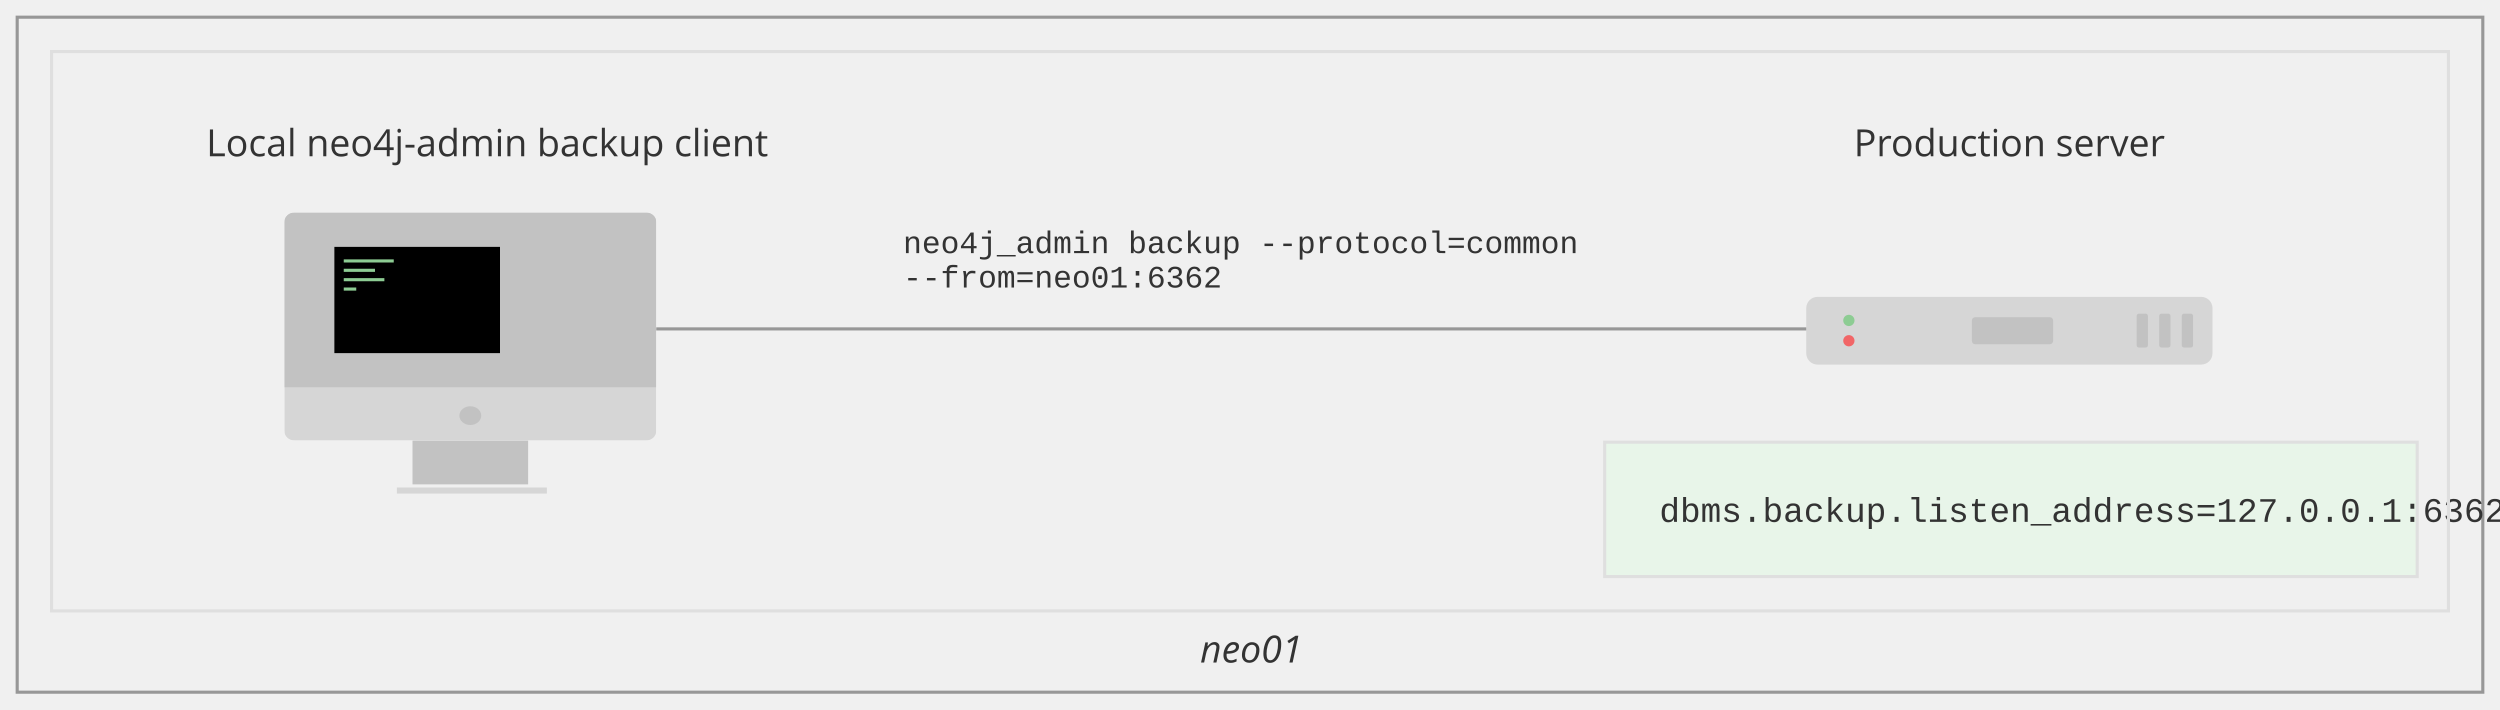
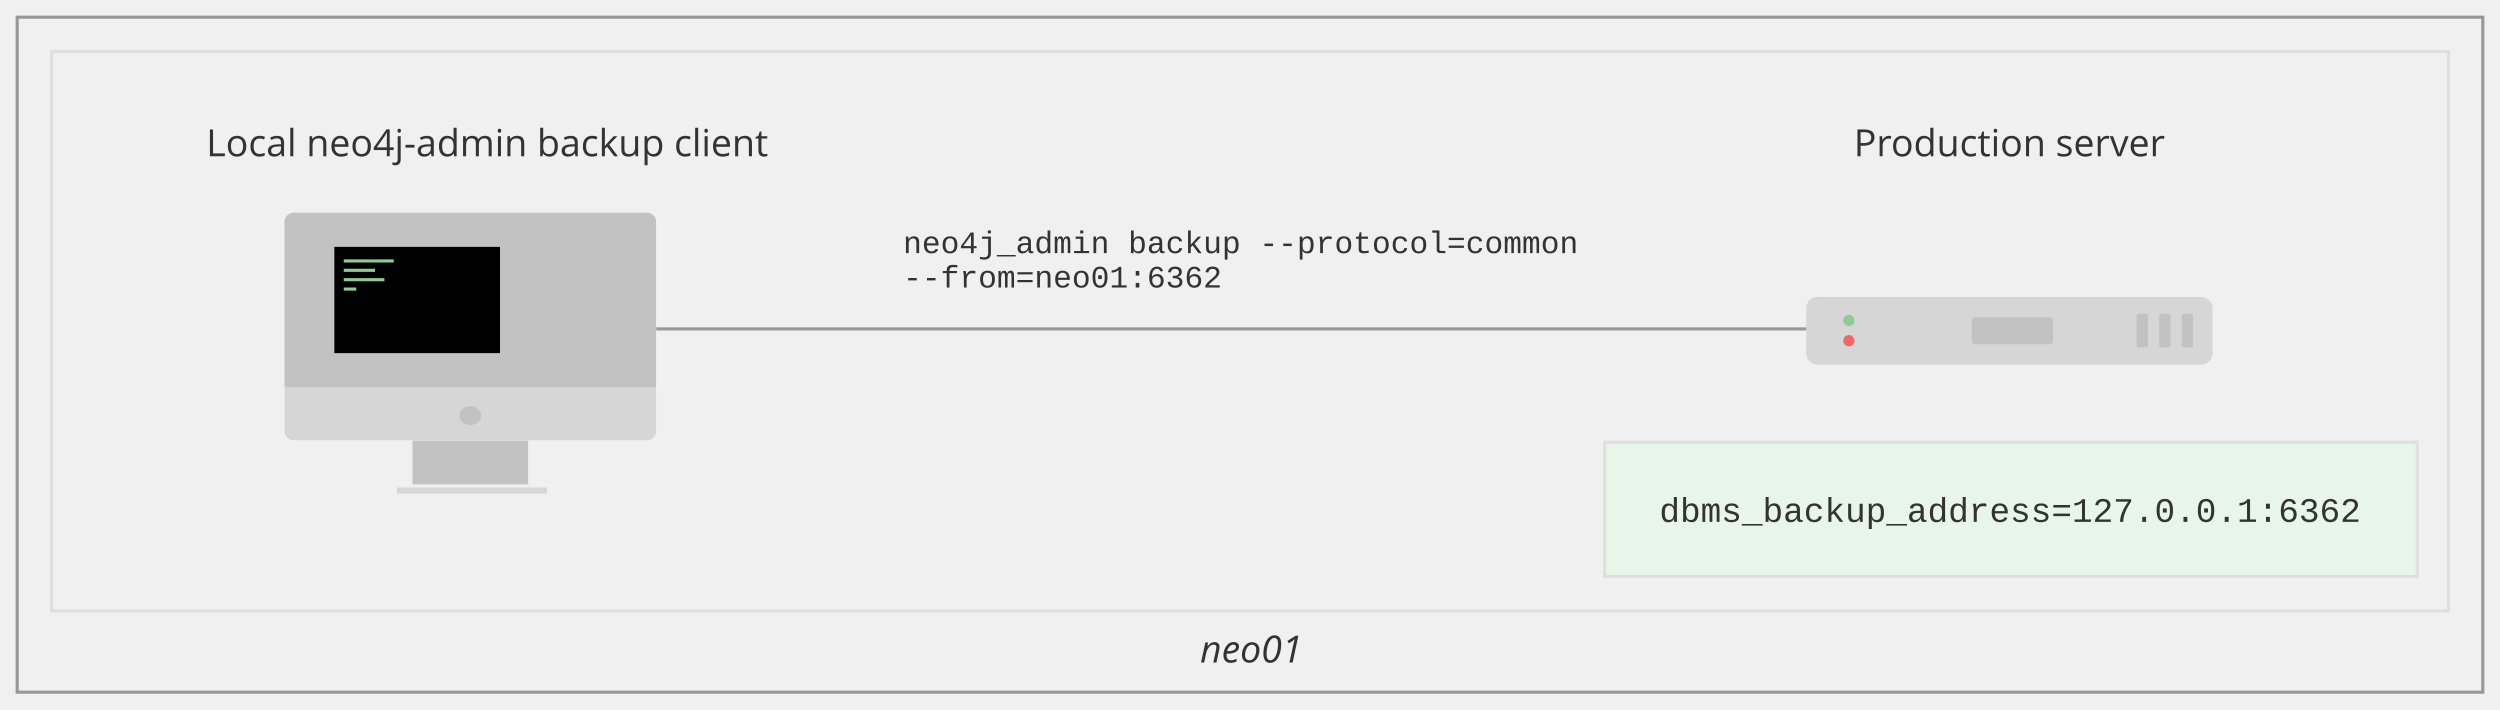
<svg xmlns="http://www.w3.org/2000/svg" xmlns:xlink="http://www.w3.org/1999/xlink" width="800px" height="227px" viewBox="0 0 800 227" version="1.1">
  <defs>
    <polygon id="path-1" points="0 0 119 0 119 72.962 0 72.962" />
    <polygon id="path-3" points="0 0 119 0 119 56 0 56" />
    <polygon id="path-5" points="0 90 119 90 119 0 0 0" />
  </defs>
  <g id="backup-local_server" stroke="none" stroke-width="1" fill="none" fill-rule="evenodd">
    <rect id="Rectangle-45" stroke="#979797" x="5.5" y="5.5" width="789" height="216" />
    <g id="Page-1-Copy-2" transform="translate(578, 95)">
      <path d="M126.389,21.667 L3.611,21.667 C1.616,21.667 0,20.05 0,18.056 L0,3.611 C0,1.616 1.616,0 3.611,0 L126.389,0 C128.384,0 130,1.616 130,3.611 L130,18.056 C130,20.05 128.384,21.667 126.389,21.667" id="Fill-1" fill="#D6D6D6" />
      <path d="M15.444,14.038 C15.444,15.036 14.636,15.844 13.639,15.844 C12.642,15.844 11.833,15.036 11.833,14.038 C11.833,13.041 12.642,12.233 13.639,12.233 C14.636,12.233 15.444,13.041 15.444,14.038" id="Fill-3" fill="#F16667" />
      <path d="M15.444,7.538 C15.444,8.536 14.636,9.344 13.639,9.344 C12.642,9.344 11.833,8.536 11.833,7.538 C11.833,6.541 12.642,5.733 13.639,5.733 C14.636,5.733 15.444,6.541 15.444,7.538" id="Fill-5" fill="#8DCC93" />
      <path d="M108.611,16.205 L106.444,16.205 C106.045,16.205 105.722,15.882 105.722,15.483 L105.722,6.094 C105.722,5.694 106.045,5.372 106.444,5.372 L108.611,5.372 C109.01,5.372 109.333,5.694 109.333,6.094 L109.333,15.483 C109.333,15.882 109.01,16.205 108.611,16.205" id="Fill-7" fill="#C2C2C2" />
      <path d="M115.831,16.205 L113.67,16.205 C113.269,16.205 112.945,15.881 112.945,15.48 L112.945,6.097 C112.945,5.696 113.269,5.372 113.67,5.372 L115.831,5.372 C116.231,5.372 116.556,5.696 116.556,6.097 L116.556,15.48 C116.556,15.881 116.231,16.205 115.831,16.205" id="Fill-9" fill="#C2C2C2" />
      <path d="M123.059,16.205 L120.885,16.205 C120.488,16.205 120.167,15.883 120.167,15.486 L120.167,6.09 C120.167,5.693 120.488,5.372 120.885,5.372 L123.059,5.372 C123.456,5.372 123.778,5.693 123.778,6.09 L123.778,15.486 C123.778,15.883 123.456,16.205 123.059,16.205" id="Fill-11" fill="#C2C2C2" />
      <path d="M79,7.581 L79,14.086 C79,14.683 78.516,15.167 77.92,15.167 L54.08,15.167 C53.484,15.167 53,14.683 53,14.086 L53,7.581 C53,6.984 53.484,6.5 54.08,6.5 L77.92,6.5 C78.516,6.5 79,6.984 79,7.581" id="Fill-13" fill="#C2C2C2" />
    </g>
    <text id="Production-server" font-family="OpenSans-Regular, Open Sans" font-size="12" font-weight="normal" fill="#333333">
      <tspan x="593.219" y="50">Production server</tspan>
    </text>
    <rect id="Rectangle-44" stroke="#DFDFDF" fill="#E8F5E9" x="513.5" y="141.5" width="260" height="43" />
-     <text id="dbms.backup.listen_address=" font-family="CourierNewPSMT, Courier New" font-size="11" font-weight="normal" fill="#333333">
-       <tspan x="531" y="167">dbms.backup.listen_address=127.0.0.1:6362</tspan>
+     <text id="dbms_backup_address=" font-family="CourierNewPSMT, Courier New" font-size="11" font-weight="normal" fill="#333333">
+       <tspan x="531" y="167">dbms_backup_address=127.0.0.1:6362</tspan>
    </text>
    <text id="Local-neo4j-admin-ba" font-family="OpenSans-Regular, Open Sans" font-size="12" font-weight="normal" fill="#333333">
      <tspan x="66" y="50">Local neo4j-admin backup client</tspan>
    </text>
    <text id="neo01" font-family="OpenSans-Italic, Open Sans" font-size="12" font-style="italic" font-weight="normal" fill="#333333">
      <tspan x="384" y="212">neo01</tspan>
    </text>
    <rect id="Rectangle-43" stroke="#DFDFDF" x="16.5" y="16.5" width="767" height="179" />
    <g id="Group-2" transform="translate(91, 68)">
      <g id="Page-1">
        <g id="Group-3">
          <mask id="mask-2" fill="white">
            <use xlink:href="#path-1" />
          </mask>
          <g id="Clip-2" />
          <path d="M115.694,72.962 L3.305,72.962 C1.48,72.962 -0,71.601 -0,69.92 L-0,3.041 C-0,1.362 1.48,-0 3.305,-0 L115.694,-0 C117.52,-0 119,1.362 119,3.041 L119,69.92 C119,71.601 117.52,72.962 115.694,72.962" id="Fill-1" fill="#D6D6D6" mask="url(#mask-2)" />
        </g>
        <path d="M59.5,62 C61.433,62 63,63.343 63,65 C63,66.657 61.433,68 59.5,68 C57.567,68 56,66.657 56,65 C56,63.343 57.567,62 59.5,62" id="Fill-4" fill="#C2C2C2" />
        <g id="Group-8">
          <mask id="mask-4" fill="white">
            <use xlink:href="#path-3" />
          </mask>
          <g id="Clip-7" />
          <path d="M119,3.043 L119,56 L-0,56 L-0,3.043 C-0,1.362 1.48,0 3.305,0 L115.694,0 C117.52,0 119,1.362 119,3.043" id="Fill-6" fill="#C2C2C2" mask="url(#mask-4)" />
        </g>
        <mask id="mask-6" fill="white">
          <use xlink:href="#path-5" />
        </mask>
        <g id="Clip-10" />
        <polygon id="Fill-9" fill="#C2C2C2" mask="url(#mask-6)" points="41 87 78 87 78 73 41 73" />
        <polygon id="Fill-11" fill="#D6D6D6" mask="url(#mask-6)" points="36 90 84 90 84 88 36 88" />
        <rect id="Rectangle-46" stroke="#000000" fill="#000000" mask="url(#mask-6)" x="16.5" y="11.5" width="52" height="33" />
      </g>
      <path d="M19.5,15.5 L34.5,15.5" id="Line-2" stroke="#8DCC93" stroke-linecap="square" />
      <path d="M19.5,18.5 L28.5,18.5" id="Line-2" stroke="#8DCC93" stroke-linecap="square" />
      <path d="M19.5,21.5 L31.5,21.5" id="Line-2" stroke="#8DCC93" stroke-linecap="square" />
      <path d="M19.5,24.5 L22.5,24.5" id="Line-2" stroke="#8DCC93" stroke-linecap="square" />
    </g>
    <text id="neo4j_admin-backup--" font-family="CourierNewPSMT, Courier New" font-size="10" font-weight="normal" fill="#333333">
      <tspan x="289" y="81">neo4j_admin backup --protocol=common</tspan>
      <tspan x="289" y="92">                   --from=neo01:6362</tspan>
    </text>
    <path d="M210.5,105.25 L577.5,105.25" id="Line-36" stroke="#979797" stroke-linecap="square" fill-rule="nonzero" />
  </g>
</svg>
